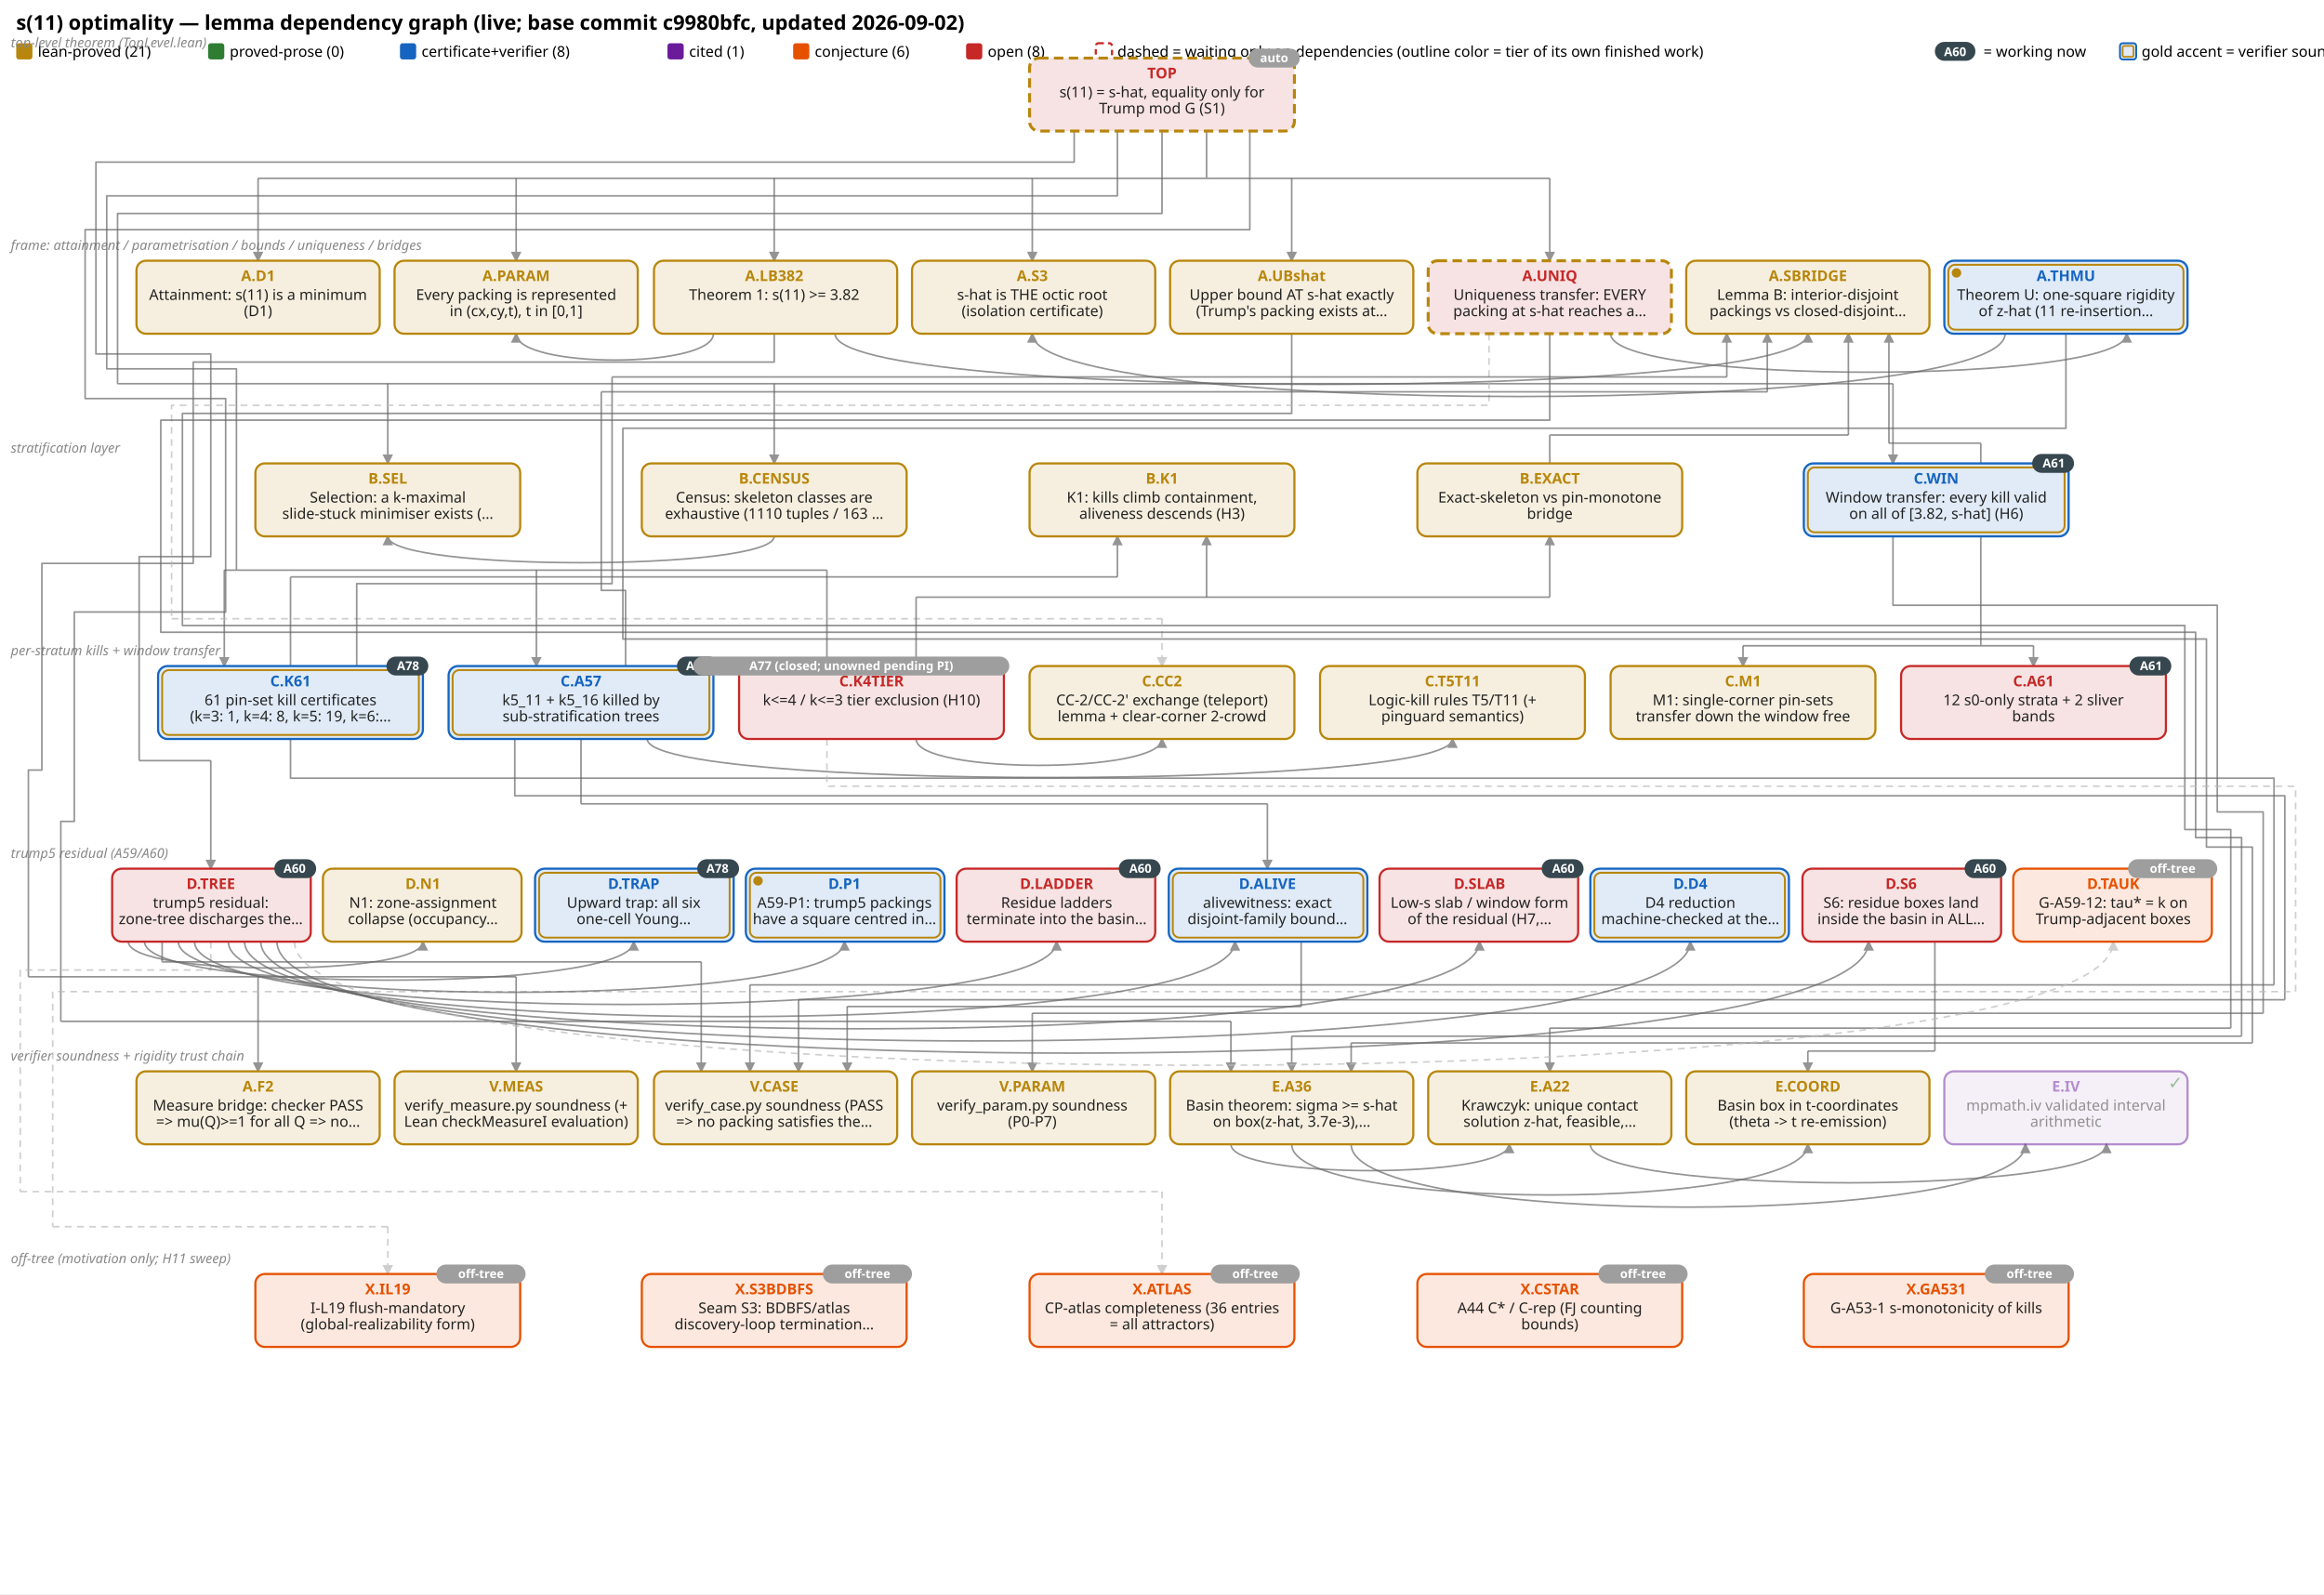
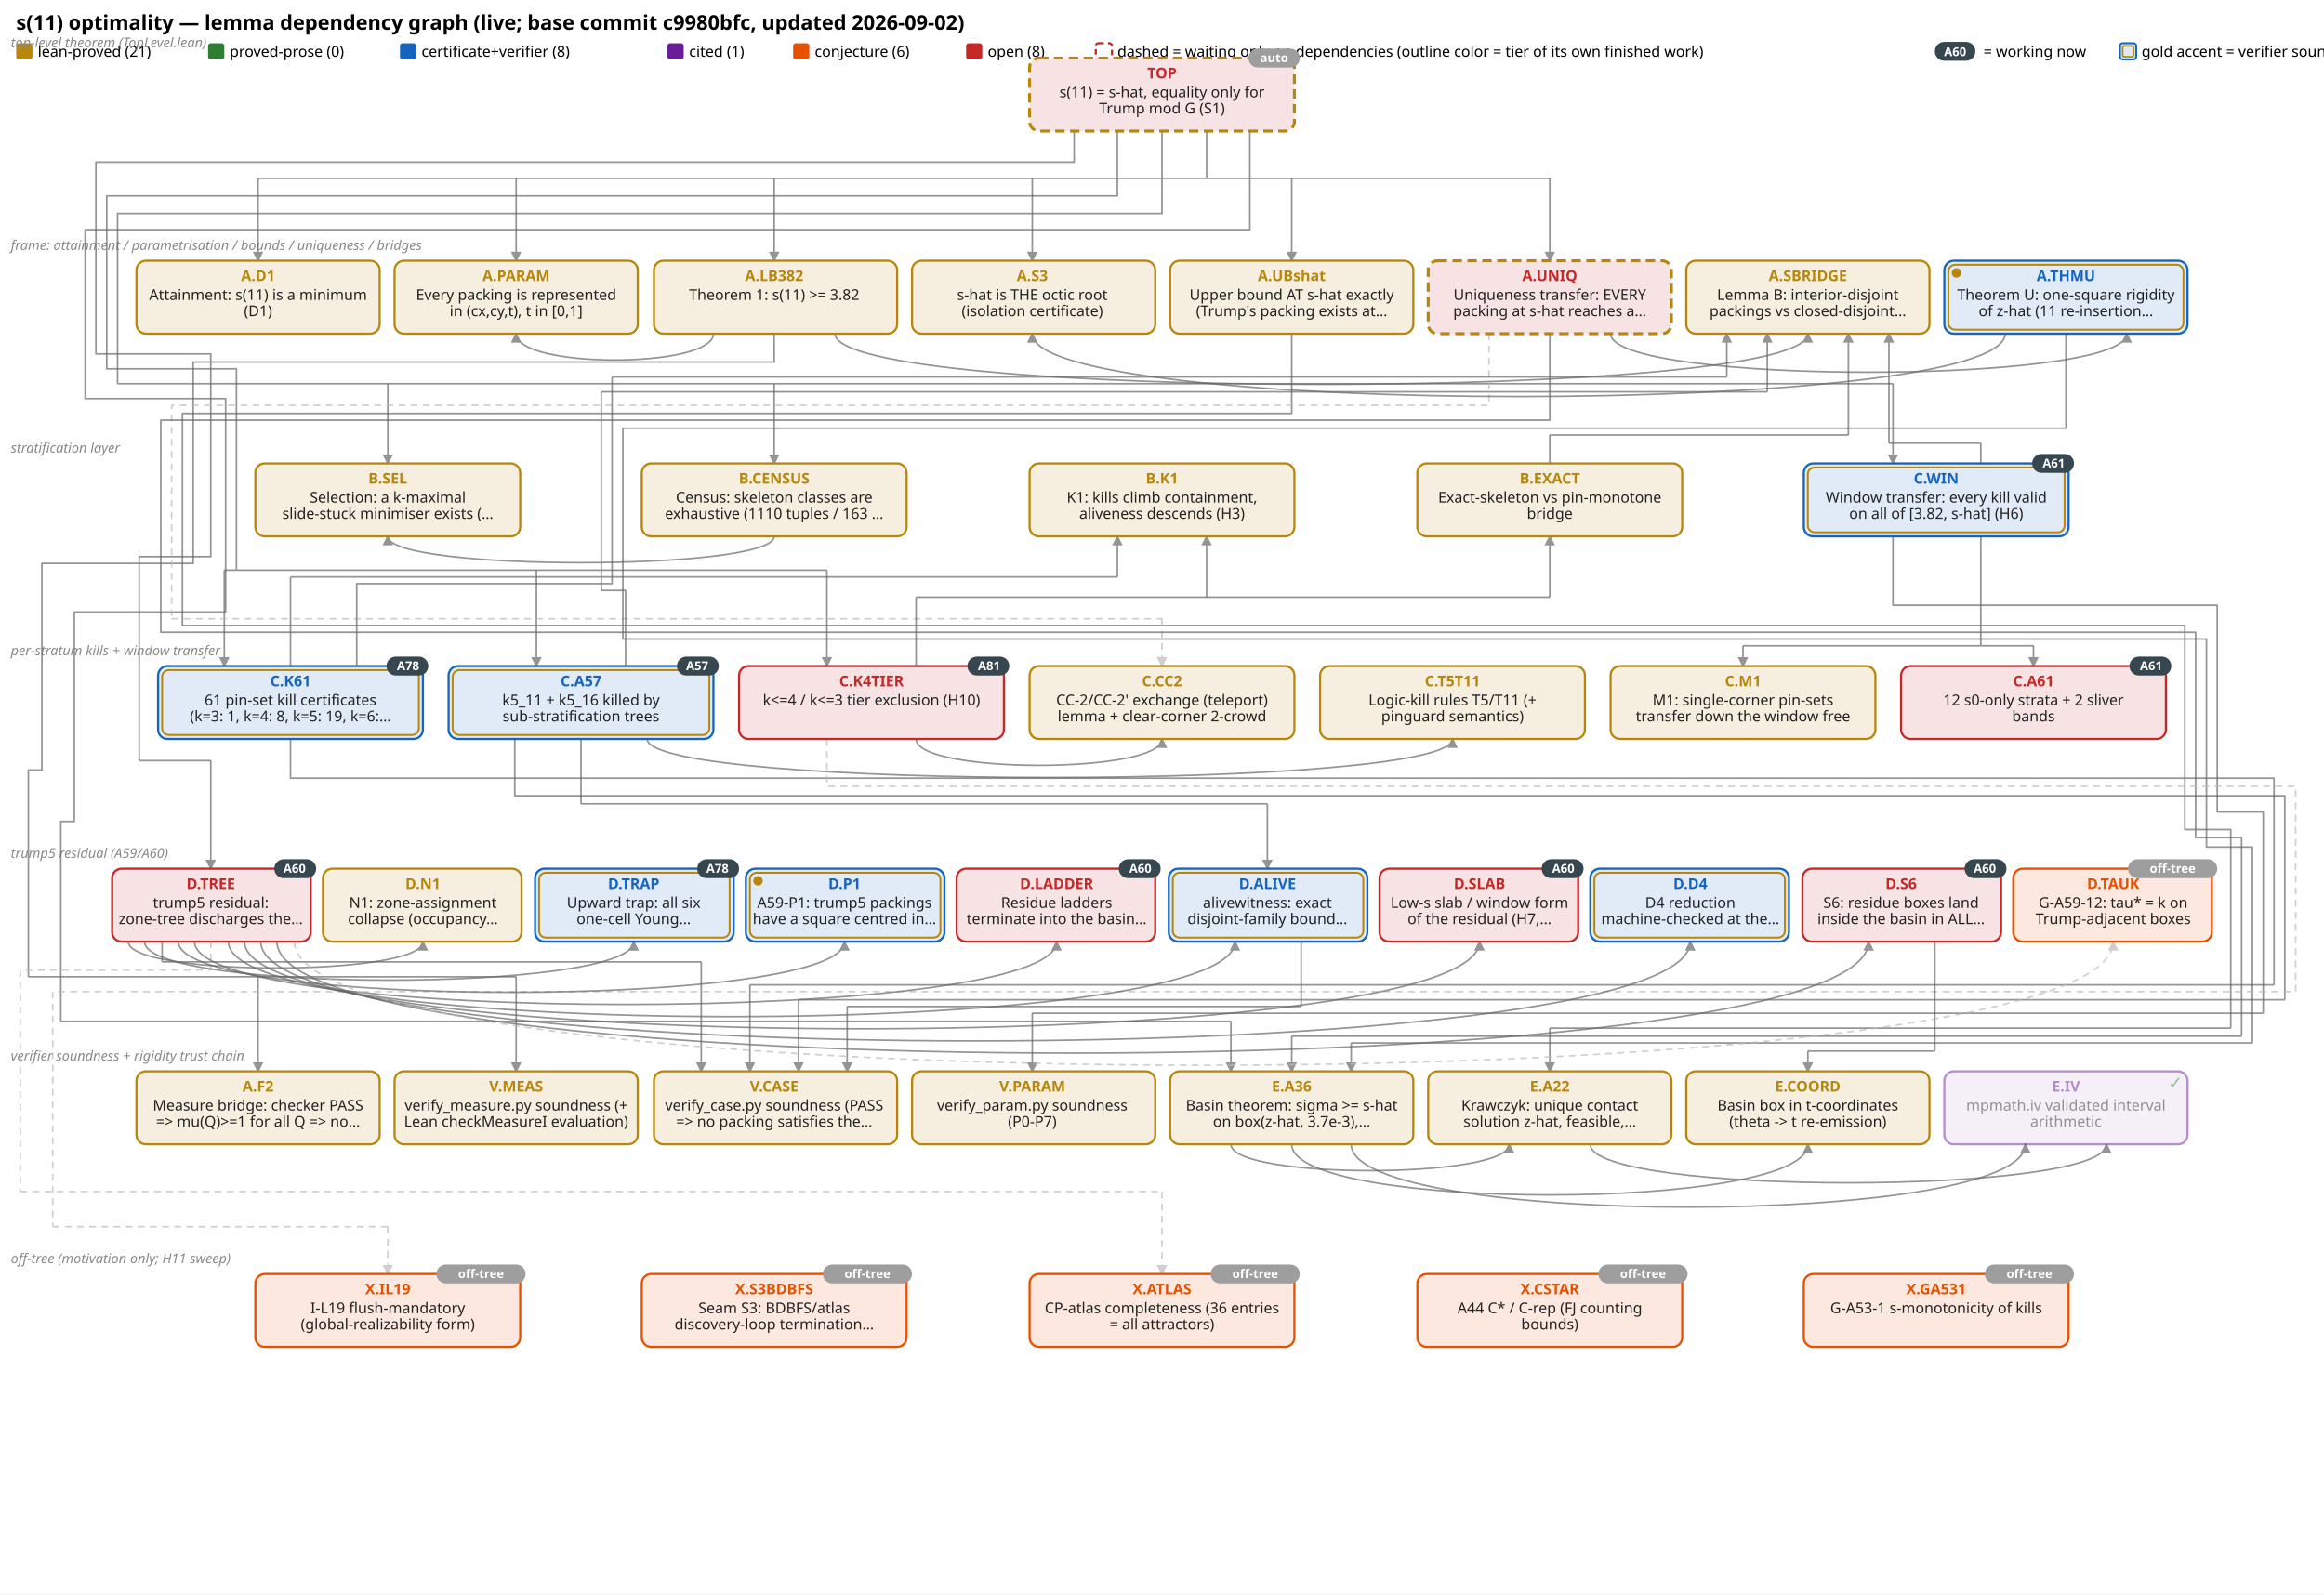
<svg xmlns="http://www.w3.org/2000/svg" width="1720" height="1180" font-family="Segoe UI, sans-serif" font-size="11">
  <defs>
    <marker id="arr" viewBox="0 0 10 10" refX="8.5" refY="5" markerWidth="6.5" markerHeight="6.5" orient="auto-start-reverse">
      <path d="M0,0 L10,5 L0,10 z" fill="#666" />
    </marker>
    <marker id="arrm" viewBox="0 0 10 10" refX="8.5" refY="5" markerWidth="6.5" markerHeight="6.5" orient="auto-start-reverse">
      <path d="M0,0 L10,5 L0,10 z" fill="#bbb" />
    </marker>
  </defs>
  <rect width="1720" height="1180" fill="white" />
  <text x="12" y="22" font-size="15" font-weight="bold">s(11) optimality — lemma dependency graph (live; base commit c9980bfc, updated 2026-09-02)</text>
  <rect x="12" y="32" width="12" height="12" fill="#b8860b" rx="2" />
  <text x="28" y="42">lean-proved (21)</text>
  <rect x="154" y="32" width="12" height="12" fill="#2e7d32" rx="2" />
  <text x="170" y="42">proved-prose (0)</text>
  <rect x="296" y="32" width="12" height="12" fill="#1565c0" rx="2" />
  <text x="312" y="42">certificate+verifier (8)</text>
  <rect x="494" y="32" width="12" height="12" fill="#6a1b9a" rx="2" />
  <text x="510" y="42">cited (1)</text>
  <rect x="587" y="32" width="12" height="12" fill="#e65100" rx="2" />
  <text x="603" y="42">conjecture (6)</text>
  <rect x="715" y="32" width="12" height="12" fill="#c62828" rx="2" />
  <text x="731" y="42">open (8)</text>
  <rect x="811" y="32" width="12" height="12" fill="none" stroke="#c62828" stroke-width="1.6" stroke-dasharray="4,3" rx="2" />
  <text x="827" y="42">dashed = waiting only on dependencies (outline color = tier of its own finished work)</text>
  <rect x="1432" y="31" width="30" height="14" rx="7" fill="#37474f" />
  <text x="1447" y="41.5" text-anchor="middle" fill="white" font-size="9" font-weight="bold">A60</text>
  <text x="1468" y="42">= working now</text>
  <rect x="1569" y="32" width="12" height="12" fill="#1565c0" fill-opacity="0.13" stroke="#1565c0" stroke-width="1.4" rx="2" />
  <rect x="1571" y="34" width="8" height="8" fill="none" stroke="#b8860b" stroke-width="1.2" rx="1" />
  <text x="1585" y="42">gold accent = verifier soundness Lean-proved · hover for details</text>
  <text x="8" y="35.0" font-size="10" fill="#888" font-style="italic">top-level theorem (TopLevel.lean)</text>
  <text x="8" y="185.0" font-size="10" fill="#888" font-style="italic">frame: attainment / parametrisation / bounds / uniqueness / bridges</text>
  <text x="8" y="335.0" font-size="10" fill="#888" font-style="italic">stratification layer</text>
  <text x="8" y="485.0" font-size="10" fill="#888" font-style="italic">per-stratum kills + window transfer</text>
  <text x="8" y="635.0" font-size="10" fill="#888" font-style="italic">trump5 residual (A59/A60)</text>
  <text x="8" y="785.0" font-size="10" fill="#888" font-style="italic">verifier soundness + rigidity trust chain</text>
  <text x="8" y="935.0" font-size="10" fill="#888" font-style="italic">off-tree (motivation only; H11 sweep)</text>
  <g>
    <path d="M 893 97 L 893 132 M 191 132 L 1147 132" fill="none" stroke="#666" stroke-width="1.2" opacity="0.7" stroke-linejoin="round" />
    <path d="M 191 132 L 191 193" fill="none" stroke="#666" stroke-width="1.2" opacity="0.7" marker-end="url(#arr)" />
    <path d="M 382 132 L 382 193" fill="none" stroke="#666" stroke-width="1.2" opacity="0.7" marker-end="url(#arr)" />
    <path d="M 573 132 L 573 193" fill="none" stroke="#666" stroke-width="1.2" opacity="0.7" marker-end="url(#arr)" />
    <path d="M 764 132 L 764 193" fill="none" stroke="#666" stroke-width="1.2" opacity="0.7" marker-end="url(#arr)" />
    <path d="M 956 132 L 956 193" fill="none" stroke="#666" stroke-width="1.2" opacity="0.7" marker-end="url(#arr)" />
    <path d="M 1147 132 L 1147 193" fill="none" stroke="#666" stroke-width="1.2" opacity="0.7" marker-end="url(#arr)" />
  </g>
  <g>
    <path d="M 860 97 L 860 158 L 87 158 L 87 284 M 87 284 L 1401 284" fill="none" stroke="#666" stroke-width="1.2" opacity="0.7" stroke-linejoin="round" />
    <path d="M 287 284 L 287 343" fill="none" stroke="#666" stroke-width="1.2" opacity="0.7" marker-end="url(#arr)" />
    <path d="M 573 284 L 573 343" fill="none" stroke="#666" stroke-width="1.2" opacity="0.7" marker-end="url(#arr)" />
    <path d="M 1401 284 L 1401 343" fill="none" stroke="#666" stroke-width="1.2" opacity="0.7" marker-end="url(#arr)" />
  </g>
  <g>
    <path d="M 827 97 L 827 145 L 79 145 L 79 273 L 175 273 L 175 422 M 166 422 L 612 422" fill="none" stroke="#666" stroke-width="1.2" opacity="0.7" stroke-linejoin="round" />
    <path d="M 166 422 L 166 493" fill="none" stroke="#666" stroke-width="1.2" opacity="0.7" marker-end="url(#arr)" />
    <path d="M 397 422 L 397 493" fill="none" stroke="#666" stroke-width="1.2" opacity="0.7" marker-end="url(#arr)" />
    <path d="M 612 422 L 612 493" fill="none" stroke="#666" stroke-width="1.2" opacity="0.7" marker-end="url(#arr)" />
  </g>
  <g>
    <path d="M 795 97 L 795 120 L 71 120 L 71 262 L 156 262 L 156 412 L 103 412 L 103 563 M 103 563 L 156 563" fill="none" stroke="#666" stroke-width="1.2" opacity="0.7" stroke-linejoin="round" />
    <path d="M 156 563 L 156 643" fill="none" stroke="#666" stroke-width="1.2" opacity="0.7" marker-end="url(#arr)" />
  </g>
  <g>
    <path d="M 925 97 L 925 170 L 63 170 L 63 295 L 167 295 L 167 453 L 55 453 L 55 608 L 45 608 L 45 756 M 45 756 L 911 756" fill="none" stroke="#666" stroke-width="1.2" opacity="0.7" stroke-linejoin="round" />
    <path d="M 911 756 L 911 793" fill="none" stroke="#666" stroke-width="1.2" opacity="0.7" marker-end="url(#arr)" />
  </g>
  <g>
    <path d="M 573 247 L 573 268 L 143 268 L 143 417 L 31 417 L 31 570 L 21 570 L 21 723 M 21 723 L 382 723" fill="none" stroke="#666" stroke-width="1.2" opacity="0.7" stroke-linejoin="round" />
    <path d="M 191 723 L 191 793" fill="none" stroke="#666" stroke-width="1.2" opacity="0.7" marker-end="url(#arr)" />
    <path d="M 382 723 L 382 793" fill="none" stroke="#666" stroke-width="1.2" opacity="0.7" marker-end="url(#arr)" />
  </g>
  <g>
    <path d="M 956 247 L 956 306 L 135 306 L 135 463 L 1617 463 L 1617 614 L 1651 614 L 1651 761 M 1147 761 L 1651 761" fill="none" stroke="#666" stroke-width="1.2" opacity="0.7" stroke-linejoin="round" />
    <path d="M 1147 761 L 1147 793" fill="none" stroke="#666" stroke-width="1.2" opacity="0.7" marker-end="url(#arr)" />
  </g>
  <g>
    <path d="M 1102 247 L 1102 300 L 127 300 L 127 458 M 127 458 L 860 458" fill="none" stroke="#bbb" stroke-width="1.2" stroke-dasharray="5,4" opacity="0.7" stroke-linejoin="round" />
    <path d="M 860 458 L 860 493" fill="none" stroke="#bbb" stroke-width="1.2" stroke-dasharray="5,4" opacity="0.7" marker-end="url(#arrm)" />
  </g>
  <g>
    <path d="M 1147 247 L 1147 311 L 119 311 L 119 468 L 1625 468 L 1625 620 L 1659 620 L 1659 767 M 956 767 L 1659 767" fill="none" stroke="#666" stroke-width="1.2" opacity="0.7" stroke-linejoin="round" />
    <path d="M 956 767 L 956 793" fill="none" stroke="#666" stroke-width="1.2" opacity="0.7" marker-end="url(#arr)" />
  </g>
  <g>
    <path d="M 1529 247 L 1529 317 L 461 317 L 461 473 L 1633 473 L 1633 627 L 1667 627 L 1667 772 M 1000 772 L 1667 772" fill="none" stroke="#666" stroke-width="1.2" opacity="0.7" stroke-linejoin="round" />
    <path d="M 1000 772 L 1000 793" fill="none" stroke="#666" stroke-width="1.2" opacity="0.7" marker-end="url(#arr)" />
  </g>
  <g>
    <path d="M 1147 343 L 1147 322 M 1147 322 L 1368 322" fill="none" stroke="#666" stroke-width="1.2" opacity="0.7" stroke-linejoin="round" />
    <path d="M 1368 322 L 1368 247" fill="none" stroke="#666" stroke-width="1.2" opacity="0.7" marker-end="url(#arr)" />
  </g>
  <g>
    <path d="M 1466 397 L 1466 478 M 1290 478 L 1505 478" fill="none" stroke="#666" stroke-width="1.2" opacity="0.7" stroke-linejoin="round" />
    <path d="M 1290 478 L 1290 493" fill="none" stroke="#666" stroke-width="1.2" opacity="0.7" marker-end="url(#arr)" />
    <path d="M 1505 478 L 1505 493" fill="none" stroke="#666" stroke-width="1.2" opacity="0.7" marker-end="url(#arr)" />
  </g>
  <g>
    <path d="M 1401 397 L 1401 448 L 1641 448 L 1641 601 L 1675 601 L 1675 750 M 764 750 L 1675 750" fill="none" stroke="#666" stroke-width="1.2" opacity="0.7" stroke-linejoin="round" />
    <path d="M 764 750 L 764 793" fill="none" stroke="#666" stroke-width="1.2" opacity="0.7" marker-end="url(#arr)" />
  </g>
  <g>
    <path d="M 1466 343 L 1466 328 M 1398 328 L 1466 328" fill="none" stroke="#666" stroke-width="1.2" opacity="0.7" stroke-linejoin="round" />
    <path d="M 1398 328 L 1398 247" fill="none" stroke="#666" stroke-width="1.2" opacity="0.7" marker-end="url(#arr)" />
  </g>
  <g>
    <path d="M 215 547 L 215 576 L 1683 576 L 1683 729 M 555 729 L 1683 729" fill="none" stroke="#666" stroke-width="1.2" opacity="0.7" stroke-linejoin="round" />
    <path d="M 555 729 L 555 793" fill="none" stroke="#666" stroke-width="1.2" opacity="0.7" marker-end="url(#arr)" />
  </g>
  <g>
    <path d="M 215 493 L 215 427 M 215 427 L 827 427" fill="none" stroke="#666" stroke-width="1.2" opacity="0.7" stroke-linejoin="round" />
    <path d="M 827 427 L 827 397" fill="none" stroke="#666" stroke-width="1.2" opacity="0.7" marker-end="url(#arr)" />
  </g>
  <g>
    <path d="M 264 493 L 264 432 L 453 432 L 453 279 M 453 279 L 1278 279" fill="none" stroke="#666" stroke-width="1.2" opacity="0.7" stroke-linejoin="round" />
    <path d="M 1278 279 L 1278 247" fill="none" stroke="#666" stroke-width="1.2" opacity="0.7" marker-end="url(#arr)" />
  </g>
  <g>
    <path d="M 381 547 L 381 589 L 1691 589 L 1691 740 M 591 740 L 1691 740" fill="none" stroke="#666" stroke-width="1.2" opacity="0.7" stroke-linejoin="round" />
    <path d="M 591 740 L 591 793" fill="none" stroke="#666" stroke-width="1.2" opacity="0.7" marker-end="url(#arr)" />
  </g>
  <g>
    <path d="M 430 547 L 430 595 M 430 595 L 938 595" fill="none" stroke="#666" stroke-width="1.2" opacity="0.7" stroke-linejoin="round" />
    <path d="M 938 595 L 938 643" fill="none" stroke="#666" stroke-width="1.2" opacity="0.7" marker-end="url(#arr)" />
  </g>
  <g>
    <path d="M 463 493 L 463 437 L 445 437 L 445 290 M 445 290 L 1308 290" fill="none" stroke="#666" stroke-width="1.2" opacity="0.7" stroke-linejoin="round" />
    <path d="M 1308 290 L 1308 247" fill="none" stroke="#666" stroke-width="1.2" opacity="0.7" marker-end="url(#arr)" />
  </g>
  <g>
    <path d="M 678 493 L 678 442 M 678 442 L 1147 442" fill="none" stroke="#666" stroke-width="1.2" opacity="0.7" stroke-linejoin="round" />
    <path d="M 893 442 L 893 397" fill="none" stroke="#666" stroke-width="1.2" opacity="0.7" marker-end="url(#arr)" />
    <path d="M 1147 442 L 1147 397" fill="none" stroke="#666" stroke-width="1.2" opacity="0.7" marker-end="url(#arr)" />
  </g>
  <g>
    <path d="M 612 547 L 612 582 L 1699 582 L 1699 734 L 39 734 L 39 908 M 39 908 L 287 908" fill="none" stroke="#bbb" stroke-width="1.2" stroke-dasharray="5,4" opacity="0.7" stroke-linejoin="round" />
    <path d="M 287 908 L 287 943" fill="none" stroke="#bbb" stroke-width="1.2" stroke-dasharray="5,4" opacity="0.7" marker-end="url(#arrm)" />
  </g>
  <g>
    <path d="M 120 697 L 120 712 M 120 712 L 519 712" fill="none" stroke="#666" stroke-width="1.2" opacity="0.7" stroke-linejoin="round" />
    <path d="M 519 712 L 519 793" fill="none" stroke="#666" stroke-width="1.2" opacity="0.7" marker-end="url(#arr)" />
  </g>
  <g>
    <path d="M 156 697 L 156 718 L 15 718 L 15 882 M 15 882 L 860 882" fill="none" stroke="#bbb" stroke-width="1.2" stroke-dasharray="5,4" opacity="0.7" stroke-linejoin="round" />
    <path d="M 860 882 L 860 943" fill="none" stroke="#bbb" stroke-width="1.2" stroke-dasharray="5,4" opacity="0.7" marker-end="url(#arrm)" />
  </g>
  <g>
    <path d="M 963 697 L 963 745 M 627 745 L 963 745" fill="none" stroke="#666" stroke-width="1.2" opacity="0.7" stroke-linejoin="round" />
    <path d="M 627 745 L 627 793" fill="none" stroke="#666" stroke-width="1.2" opacity="0.7" marker-end="url(#arr)" />
  </g>
  <g>
    <path d="M 1432 697 L 1432 778 M 1338 778 L 1432 778" fill="none" stroke="#666" stroke-width="1.2" opacity="0.7" stroke-linejoin="round" />
    <path d="M 1338 778 L 1338 793" fill="none" stroke="#666" stroke-width="1.2" opacity="0.7" marker-end="url(#arr)" />
  </g>
  <g>
    <path d="M 528 247 C 528 273 382 273 382 247" fill="none" stroke="#666" stroke-width="1.2" opacity="0.7" marker-end="url(#arr)" />
  </g>
  <g>
    <path d="M 573 397 C 573 423 287 423 287 397" fill="none" stroke="#666" stroke-width="1.2" opacity="0.7" marker-end="url(#arr)" />
  </g>
  <g>
    <path d="M 479 547 C 479 585 1075 585 1075 547" fill="none" stroke="#666" stroke-width="1.2" opacity="0.7" marker-end="url(#arr)" />
  </g>
  <g>
    <path d="M 678 547 C 678 573 860 573 860 547" fill="none" stroke="#666" stroke-width="1.2" opacity="0.7" marker-end="url(#arr)" />
  </g>
  <g>
    <path d="M 95 697 C 95 723 313 723 313 697" fill="none" stroke="#666" stroke-width="1.2" opacity="0.7" marker-end="url(#arr)" />
  </g>
  <g>
    <path d="M 107 697 C 107 735 469 735 469 697" fill="none" stroke="#666" stroke-width="1.2" opacity="0.7" marker-end="url(#arr)" />
  </g>
  <g>
    <path d="M 132 697 C 132 747 625 747 625 697" fill="none" stroke="#666" stroke-width="1.2" opacity="0.7" marker-end="url(#arr)" />
  </g>
  <g>
    <path d="M 144 697 C 144 759 782 759 782 697" fill="none" stroke="#666" stroke-width="1.2" opacity="0.7" marker-end="url(#arr)" />
  </g>
  <g>
    <path d="M 169 697 C 169 771 914 771 914 697" fill="none" stroke="#666" stroke-width="1.2" opacity="0.7" marker-end="url(#arr)" />
  </g>
  <g>
    <path d="M 181 697 C 181 783 1095 783 1095 697" fill="none" stroke="#666" stroke-width="1.2" opacity="0.7" marker-end="url(#arr)" />
  </g>
  <g>
    <path d="M 193 697 C 193 795 1251 795 1251 697" fill="none" stroke="#666" stroke-width="1.2" opacity="0.7" marker-end="url(#arr)" />
  </g>
  <g>
    <path d="M 205 697 C 205 807 1383 807 1383 697" fill="none" stroke="#666" stroke-width="1.2" opacity="0.7" marker-end="url(#arr)" />
  </g>
  <g>
    <path d="M 218 697 C 218 819 1564 819 1564 697" fill="none" stroke="#bbb" stroke-width="1.2" stroke-dasharray="5,4" opacity="0.7" marker-end="url(#arrm)" />
  </g>
  <g>
    <path d="M 911 847 C 911 873 1117 873 1117 847" fill="none" stroke="#666" stroke-width="1.2" opacity="0.7" marker-end="url(#arr)" />
  </g>
  <g>
    <path d="M 1000 847 C 1000 909 1499 909 1499 847" fill="none" stroke="#666" stroke-width="1.2" opacity="0.7" marker-end="url(#arr)" />
  </g>
  <g>
    <path d="M 956 847 C 956 897 1338 897 1338 847" fill="none" stroke="#666" stroke-width="1.2" opacity="0.7" marker-end="url(#arr)" />
  </g>
  <g>
    <path d="M 1177 847 C 1177 885 1559 885 1559 847" fill="none" stroke="#666" stroke-width="1.2" opacity="0.7" marker-end="url(#arr)" />
  </g>
  <g>
    <path d="M 618 247 C 618 297 1338 297 1338 247" fill="none" stroke="#666" stroke-width="1.2" opacity="0.7" marker-end="url(#arr)" />
  </g>
  <g>
    <path d="M 1192 247 C 1192 285 1574 285 1574 247" fill="none" stroke="#666" stroke-width="1.2" opacity="0.7" marker-end="url(#arr)" />
  </g>
  <g>
    <path d="M 1484 247 C 1484 309 764 309 764 247" fill="none" stroke="#666" stroke-width="1.2" opacity="0.7" marker-end="url(#arr)" />
  </g>
  <g>
    <rect x="762" y="43" width="196" height="54" rx="7" fill="white" />
    <rect x="762" y="43" width="196" height="54" rx="7" fill="#c62828" fill-opacity="0.13" stroke="#b8860b" stroke-width="2.2" stroke-dasharray="7,4" />
    <text x="860" y="58" text-anchor="middle" font-weight="bold" fill="#c62828">TOP</text>
    <text x="860" y="72" text-anchor="middle" fill="#222">s(11) = s-hat, equality only for</text>
    <text x="860" y="84" text-anchor="middle" fill="#222">Trump mod G (S1)</text>
    <rect x="924" y="36" width="38" height="14" rx="7" fill="#9e9e9e" />
    <text x="943" y="46" text-anchor="middle" fill="white" font-size="9" font-weight="bold">auto</text>
  </g>
  <g>
    <rect x="101" y="193" width="180" height="54" rx="7" fill="white" />
    <rect x="101" y="193" width="180" height="54" rx="7" fill="#b8860b" fill-opacity="0.13" stroke="#b8860b" stroke-width="1.6" />
    <text x="191" y="208" text-anchor="middle" font-weight="bold" fill="#b8860b">A.D1</text>
    <text x="191" y="222" text-anchor="middle" fill="#222">Attainment: s(11) is a minimum</text>
    <text x="191" y="234" text-anchor="middle" fill="#222">(D1)</text>
  </g>
  <g>
    <rect x="292" y="193" width="180" height="54" rx="7" fill="white" />
    <rect x="292" y="193" width="180" height="54" rx="7" fill="#b8860b" fill-opacity="0.13" stroke="#b8860b" stroke-width="1.6" />
    <text x="382" y="208" text-anchor="middle" font-weight="bold" fill="#b8860b">A.PARAM</text>
    <text x="382" y="222" text-anchor="middle" fill="#222">Every packing is represented</text>
    <text x="382" y="234" text-anchor="middle" fill="#222">in (cx,cy,t), t in [0,1]</text>
  </g>
  <g>
    <rect x="484" y="193" width="180" height="54" rx="7" fill="white" />
    <rect x="484" y="193" width="180" height="54" rx="7" fill="#b8860b" fill-opacity="0.13" stroke="#b8860b" stroke-width="1.6" />
    <text x="573" y="208" text-anchor="middle" font-weight="bold" fill="#b8860b">A.LB382</text>
    <text x="573" y="222" text-anchor="middle" fill="#222">Theorem 1: s(11) &gt;= 3.82</text>
  </g>
  <g>
    <rect x="675" y="193" width="180" height="54" rx="7" fill="white" />
    <rect x="675" y="193" width="180" height="54" rx="7" fill="#b8860b" fill-opacity="0.13" stroke="#b8860b" stroke-width="1.6" />
    <text x="764" y="208" text-anchor="middle" font-weight="bold" fill="#b8860b">A.S3</text>
    <text x="764" y="222" text-anchor="middle" fill="#222">s-hat is THE octic root</text>
    <text x="764" y="234" text-anchor="middle" fill="#222">(isolation certificate)</text>
  </g>
  <g>
    <rect x="866" y="193" width="180" height="54" rx="7" fill="white" />
    <rect x="866" y="193" width="180" height="54" rx="7" fill="#b8860b" fill-opacity="0.13" stroke="#b8860b" stroke-width="1.6" />
    <text x="956" y="208" text-anchor="middle" font-weight="bold" fill="#b8860b">A.UBshat</text>
    <text x="956" y="222" text-anchor="middle" fill="#222">Upper bound AT s-hat exactly</text>
    <text x="956" y="234" text-anchor="middle" fill="#222">(Trump's packing exists at…</text>
  </g>
  <g>
    <rect x="1057" y="193" width="180" height="54" rx="7" fill="white" />
    <rect x="1057" y="193" width="180" height="54" rx="7" fill="#c62828" fill-opacity="0.13" stroke="#b8860b" stroke-width="2.2" stroke-dasharray="7,4" />
    <text x="1147" y="208" text-anchor="middle" font-weight="bold" fill="#c62828">A.UNIQ</text>
    <text x="1147" y="222" text-anchor="middle" fill="#222">Uniqueness transfer: EVERY</text>
    <text x="1147" y="234" text-anchor="middle" fill="#222">packing at s-hat reaches a…</text>
  </g>
  <g>
    <rect x="1248" y="193" width="180" height="54" rx="7" fill="white" />
    <rect x="1248" y="193" width="180" height="54" rx="7" fill="#b8860b" fill-opacity="0.13" stroke="#b8860b" stroke-width="1.6" />
    <text x="1338" y="208" text-anchor="middle" font-weight="bold" fill="#b8860b">A.SBRIDGE</text>
    <text x="1338" y="222" text-anchor="middle" fill="#222">Lemma B: interior-disjoint</text>
    <text x="1338" y="234" text-anchor="middle" fill="#222">packings vs closed-disjoint…</text>
  </g>
  <g>
    <rect x="1439" y="193" width="180" height="54" rx="7" fill="white" />
    <rect x="1439" y="193" width="180" height="54" rx="7" fill="#1565c0" fill-opacity="0.13" stroke="#1565c0" stroke-width="1.6" />
    <rect x="1442" y="196" width="174" height="48" rx="5" fill="none" stroke="#b8860b" stroke-width="1.4" />
    <circle cx="1448" cy="202" r="3.5" fill="#b8860b" />
    <text x="1529" y="208" text-anchor="middle" font-weight="bold" fill="#1565c0">A.THMU</text>
    <text x="1529" y="222" text-anchor="middle" fill="#222">Theorem U: one-square rigidity</text>
    <text x="1529" y="234" text-anchor="middle" fill="#222">of z-hat (11 re-insertion…</text>
  </g>
  <g>
    <rect x="189" y="343" width="196" height="54" rx="7" fill="white" />
    <rect x="189" y="343" width="196" height="54" rx="7" fill="#b8860b" fill-opacity="0.13" stroke="#b8860b" stroke-width="1.6" />
    <text x="287" y="358" text-anchor="middle" font-weight="bold" fill="#b8860b">B.SEL</text>
    <text x="287" y="372" text-anchor="middle" fill="#222">Selection: a k-maximal</text>
    <text x="287" y="384" text-anchor="middle" fill="#222">slide-stuck minimiser exists (…</text>
  </g>
  <g>
    <rect x="475" y="343" width="196" height="54" rx="7" fill="white" />
    <rect x="475" y="343" width="196" height="54" rx="7" fill="#b8860b" fill-opacity="0.13" stroke="#b8860b" stroke-width="1.6" />
    <text x="573" y="358" text-anchor="middle" font-weight="bold" fill="#b8860b">B.CENSUS</text>
    <text x="573" y="372" text-anchor="middle" fill="#222">Census: skeleton classes are</text>
    <text x="573" y="384" text-anchor="middle" fill="#222">exhaustive (1110 tuples / 163 …</text>
  </g>
  <g>
    <rect x="762" y="343" width="196" height="54" rx="7" fill="white" />
    <rect x="762" y="343" width="196" height="54" rx="7" fill="#b8860b" fill-opacity="0.13" stroke="#b8860b" stroke-width="1.6" />
    <text x="860" y="358" text-anchor="middle" font-weight="bold" fill="#b8860b">B.K1</text>
    <text x="860" y="372" text-anchor="middle" fill="#222">K1: kills climb containment,</text>
    <text x="860" y="384" text-anchor="middle" fill="#222">aliveness descends (H3)</text>
  </g>
  <g>
    <rect x="1049" y="343" width="196" height="54" rx="7" fill="white" />
    <rect x="1049" y="343" width="196" height="54" rx="7" fill="#b8860b" fill-opacity="0.13" stroke="#b8860b" stroke-width="1.6" />
    <text x="1147" y="358" text-anchor="middle" font-weight="bold" fill="#b8860b">B.EXACT</text>
    <text x="1147" y="372" text-anchor="middle" fill="#222">Exact-skeleton vs pin-monotone</text>
    <text x="1147" y="384" text-anchor="middle" fill="#222">bridge</text>
  </g>
  <g>
    <rect x="1335" y="343" width="196" height="54" rx="7" fill="white" />
    <rect x="1335" y="343" width="196" height="54" rx="7" fill="#1565c0" fill-opacity="0.13" stroke="#1565c0" stroke-width="1.6" />
    <rect x="1338" y="346" width="190" height="48" rx="5" fill="none" stroke="#b8860b" stroke-width="1.4" />
    <text x="1433" y="358" text-anchor="middle" font-weight="bold" fill="#1565c0">C.WIN</text>
    <text x="1433" y="372" text-anchor="middle" fill="#222">Window transfer: every kill valid</text>
    <text x="1433" y="384" text-anchor="middle" fill="#222">on all of [3.82, s-hat] (H6)</text>
    <rect x="1504" y="336" width="31" height="14" rx="7" fill="#37474f" />
    <text x="1520" y="346" text-anchor="middle" fill="white" font-size="9" font-weight="bold">A61</text>
  </g>
  <g>
    <rect x="117" y="493" width="196" height="54" rx="7" fill="white" />
    <rect x="117" y="493" width="196" height="54" rx="7" fill="#1565c0" fill-opacity="0.13" stroke="#1565c0" stroke-width="1.6" />
    <rect x="120" y="496" width="190" height="48" rx="5" fill="none" stroke="#b8860b" stroke-width="1.4" />
    <text x="215" y="508" text-anchor="middle" font-weight="bold" fill="#1565c0">C.K61</text>
    <text x="215" y="522" text-anchor="middle" fill="#222">61 pin-set kill certificates</text>
    <text x="215" y="534" text-anchor="middle" fill="#222">(k=3: 1, k=4: 8, k=5: 19, k=6:…</text>
    <rect x="286" y="486" width="31" height="14" rx="7" fill="#37474f" />
    <text x="302" y="496" text-anchor="middle" fill="white" font-size="9" font-weight="bold">A78</text>
  </g>
  <g>
    <rect x="332" y="493" width="196" height="54" rx="7" fill="white" />
    <rect x="332" y="493" width="196" height="54" rx="7" fill="#1565c0" fill-opacity="0.13" stroke="#1565c0" stroke-width="1.6" />
    <rect x="335" y="496" width="190" height="48" rx="5" fill="none" stroke="#b8860b" stroke-width="1.4" />
    <text x="430" y="508" text-anchor="middle" font-weight="bold" fill="#1565c0">C.A57</text>
    <text x="430" y="522" text-anchor="middle" fill="#222">k5_11 + k5_16 killed by</text>
    <text x="430" y="534" text-anchor="middle" fill="#222">sub-stratification trees</text>
    <rect x="501" y="486" width="31" height="14" rx="7" fill="#37474f" />
    <text x="516" y="496" text-anchor="middle" fill="white" font-size="9" font-weight="bold">A57</text>
  </g>
  <g>
    <rect x="547" y="493" width="196" height="54" rx="7" fill="white" />
    <rect x="547" y="493" width="196" height="54" rx="7" fill="#c62828" fill-opacity="0.13" stroke="#c62828" stroke-width="1.6" />
    <text x="645" y="508" text-anchor="middle" font-weight="bold" fill="#c62828">C.K4TIER</text>
    <text x="645" y="522" text-anchor="middle" fill="#222">k&lt;=4 / k&lt;=3 tier exclusion (H10)</text>
-     <rect x="513" y="486" width="234" height="14" rx="7" fill="#9e9e9e" />
-     <text x="630" y="496" text-anchor="middle" fill="white" font-size="9" font-weight="bold">A77 (closed; unowned pending PI)</text>
+     <rect x="716" y="486" width="31" height="14" rx="7" fill="#37474f" />
+     <text x="732" y="496" text-anchor="middle" fill="white" font-size="9" font-weight="bold">A81</text>
  </g>
  <g>
    <rect x="762" y="493" width="196" height="54" rx="7" fill="white" />
    <rect x="762" y="493" width="196" height="54" rx="7" fill="#b8860b" fill-opacity="0.13" stroke="#b8860b" stroke-width="1.6" />
    <text x="860" y="508" text-anchor="middle" font-weight="bold" fill="#b8860b">C.CC2</text>
    <text x="860" y="522" text-anchor="middle" fill="#222">CC-2/CC-2' exchange (teleport)</text>
    <text x="860" y="534" text-anchor="middle" fill="#222">lemma + clear-corner 2-crowd</text>
  </g>
  <g>
    <rect x="977" y="493" width="196" height="54" rx="7" fill="white" />
    <rect x="977" y="493" width="196" height="54" rx="7" fill="#b8860b" fill-opacity="0.13" stroke="#b8860b" stroke-width="1.6" />
    <text x="1075" y="508" text-anchor="middle" font-weight="bold" fill="#b8860b">C.T5T11</text>
    <text x="1075" y="522" text-anchor="middle" fill="#222">Logic-kill rules T5/T11 (+</text>
    <text x="1075" y="534" text-anchor="middle" fill="#222">pinguard semantics)</text>
  </g>
  <g>
    <rect x="1192" y="493" width="196" height="54" rx="7" fill="white" />
    <rect x="1192" y="493" width="196" height="54" rx="7" fill="#b8860b" fill-opacity="0.13" stroke="#b8860b" stroke-width="1.6" />
    <text x="1290" y="508" text-anchor="middle" font-weight="bold" fill="#b8860b">C.M1</text>
    <text x="1290" y="522" text-anchor="middle" fill="#222">M1: single-corner pin-sets</text>
    <text x="1290" y="534" text-anchor="middle" fill="#222">transfer down the window free</text>
  </g>
  <g>
    <rect x="1407" y="493" width="196" height="54" rx="7" fill="white" />
    <rect x="1407" y="493" width="196" height="54" rx="7" fill="#c62828" fill-opacity="0.13" stroke="#c62828" stroke-width="1.6" />
    <text x="1505" y="508" text-anchor="middle" font-weight="bold" fill="#c62828">C.A61</text>
    <text x="1505" y="522" text-anchor="middle" fill="#222">12 s0-only strata + 2 sliver</text>
    <text x="1505" y="534" text-anchor="middle" fill="#222">bands</text>
    <rect x="1576" y="486" width="31" height="14" rx="7" fill="#37474f" />
    <text x="1592" y="496" text-anchor="middle" fill="white" font-size="9" font-weight="bold">A61</text>
  </g>
  <g>
    <rect x="83" y="643" width="147" height="54" rx="7" fill="white" />
    <rect x="83" y="643" width="147" height="54" rx="7" fill="#c62828" fill-opacity="0.13" stroke="#c62828" stroke-width="1.6" />
    <text x="156" y="658" text-anchor="middle" font-weight="bold" fill="#c62828">D.TREE</text>
    <text x="156" y="672" text-anchor="middle" fill="#222">trump5 residual:</text>
    <text x="156" y="684" text-anchor="middle" fill="#222">zone-tree discharges the…</text>
    <rect x="203" y="636" width="31" height="14" rx="7" fill="#37474f" />
    <text x="218" y="646" text-anchor="middle" fill="white" font-size="9" font-weight="bold">A60</text>
  </g>
  <g>
    <rect x="239" y="643" width="147" height="54" rx="7" fill="white" />
    <rect x="239" y="643" width="147" height="54" rx="7" fill="#b8860b" fill-opacity="0.13" stroke="#b8860b" stroke-width="1.6" />
    <text x="313" y="658" text-anchor="middle" font-weight="bold" fill="#b8860b">D.N1</text>
    <text x="313" y="672" text-anchor="middle" fill="#222">N1: zone-assignment</text>
    <text x="313" y="684" text-anchor="middle" fill="#222">collapse (occupancy…</text>
  </g>
  <g>
    <rect x="396" y="643" width="147" height="54" rx="7" fill="white" />
    <rect x="396" y="643" width="147" height="54" rx="7" fill="#1565c0" fill-opacity="0.13" stroke="#1565c0" stroke-width="1.6" />
    <rect x="399" y="646" width="141" height="48" rx="5" fill="none" stroke="#b8860b" stroke-width="1.4" />
    <text x="469" y="658" text-anchor="middle" font-weight="bold" fill="#1565c0">D.TRAP</text>
    <text x="469" y="672" text-anchor="middle" fill="#222">Upward trap: all six</text>
    <text x="469" y="684" text-anchor="middle" fill="#222">one-cell Young…</text>
    <rect x="516" y="636" width="31" height="14" rx="7" fill="#37474f" />
    <text x="531" y="646" text-anchor="middle" fill="white" font-size="9" font-weight="bold">A78</text>
  </g>
  <g>
    <rect x="552" y="643" width="147" height="54" rx="7" fill="white" />
    <rect x="552" y="643" width="147" height="54" rx="7" fill="#1565c0" fill-opacity="0.13" stroke="#1565c0" stroke-width="1.6" />
    <rect x="555" y="646" width="141" height="48" rx="5" fill="none" stroke="#b8860b" stroke-width="1.4" />
    <circle cx="561" cy="652" r="3.5" fill="#b8860b" />
    <text x="625" y="658" text-anchor="middle" font-weight="bold" fill="#1565c0">D.P1</text>
    <text x="625" y="672" text-anchor="middle" fill="#222">A59-P1: trump5 packings</text>
    <text x="625" y="684" text-anchor="middle" fill="#222">have a square centred in…</text>
  </g>
  <g>
    <rect x="708" y="643" width="147" height="54" rx="7" fill="white" />
    <rect x="708" y="643" width="147" height="54" rx="7" fill="#c62828" fill-opacity="0.13" stroke="#c62828" stroke-width="1.6" />
    <text x="782" y="658" text-anchor="middle" font-weight="bold" fill="#c62828">D.LADDER</text>
    <text x="782" y="672" text-anchor="middle" fill="#222">Residue ladders</text>
    <text x="782" y="684" text-anchor="middle" fill="#222">terminate into the basin…</text>
    <rect x="828" y="636" width="31" height="14" rx="7" fill="#37474f" />
    <text x="844" y="646" text-anchor="middle" fill="white" font-size="9" font-weight="bold">A60</text>
  </g>
  <g>
    <rect x="865" y="643" width="147" height="54" rx="7" fill="white" />
    <rect x="865" y="643" width="147" height="54" rx="7" fill="#1565c0" fill-opacity="0.13" stroke="#1565c0" stroke-width="1.6" />
    <rect x="868" y="646" width="141" height="48" rx="5" fill="none" stroke="#b8860b" stroke-width="1.4" />
    <text x="938" y="658" text-anchor="middle" font-weight="bold" fill="#1565c0">D.ALIVE</text>
    <text x="938" y="672" text-anchor="middle" fill="#222">alivewitness: exact</text>
    <text x="938" y="684" text-anchor="middle" fill="#222">disjoint-family bound…</text>
  </g>
  <g>
    <rect x="1021" y="643" width="147" height="54" rx="7" fill="white" />
    <rect x="1021" y="643" width="147" height="54" rx="7" fill="#c62828" fill-opacity="0.13" stroke="#c62828" stroke-width="1.6" />
    <text x="1095" y="658" text-anchor="middle" font-weight="bold" fill="#c62828">D.SLAB</text>
    <text x="1095" y="672" text-anchor="middle" fill="#222">Low-s slab / window form</text>
    <text x="1095" y="684" text-anchor="middle" fill="#222">of the residual (H7,…</text>
    <rect x="1141" y="636" width="31" height="14" rx="7" fill="#37474f" />
    <text x="1157" y="646" text-anchor="middle" fill="white" font-size="9" font-weight="bold">A60</text>
  </g>
  <g>
    <rect x="1177" y="643" width="147" height="54" rx="7" fill="white" />
    <rect x="1177" y="643" width="147" height="54" rx="7" fill="#1565c0" fill-opacity="0.13" stroke="#1565c0" stroke-width="1.6" />
    <rect x="1180" y="646" width="141" height="48" rx="5" fill="none" stroke="#b8860b" stroke-width="1.4" />
    <text x="1251" y="658" text-anchor="middle" font-weight="bold" fill="#1565c0">D.D4</text>
    <text x="1251" y="672" text-anchor="middle" fill="#222">D4 reduction</text>
    <text x="1251" y="684" text-anchor="middle" fill="#222">machine-checked at the…</text>
  </g>
  <g>
    <rect x="1334" y="643" width="147" height="54" rx="7" fill="white" />
    <rect x="1334" y="643" width="147" height="54" rx="7" fill="#c62828" fill-opacity="0.13" stroke="#c62828" stroke-width="1.6" />
    <text x="1407" y="658" text-anchor="middle" font-weight="bold" fill="#c62828">D.S6</text>
    <text x="1407" y="672" text-anchor="middle" fill="#222">S6: residue boxes land</text>
    <text x="1407" y="684" text-anchor="middle" fill="#222">inside the basin in ALL…</text>
    <rect x="1454" y="636" width="31" height="14" rx="7" fill="#37474f" />
    <text x="1469" y="646" text-anchor="middle" fill="white" font-size="9" font-weight="bold">A60</text>
  </g>
  <g>
    <rect x="1490" y="643" width="147" height="54" rx="7" fill="white" />
    <rect x="1490" y="643" width="147" height="54" rx="7" fill="#e65100" fill-opacity="0.13" stroke="#e65100" stroke-width="1.6" />
    <text x="1564" y="658" text-anchor="middle" font-weight="bold" fill="#e65100">D.TAUK</text>
    <text x="1564" y="672" text-anchor="middle" fill="#222">G-A59-12: tau* = k on</text>
    <text x="1564" y="684" text-anchor="middle" fill="#222">Trump-adjacent boxes</text>
    <rect x="1575" y="636" width="66" height="14" rx="7" fill="#9e9e9e" />
    <text x="1608" y="646" text-anchor="middle" fill="white" font-size="9" font-weight="bold">off-tree</text>
  </g>
  <g>
    <rect x="101" y="793" width="180" height="54" rx="7" fill="white" />
    <rect x="101" y="793" width="180" height="54" rx="7" fill="#b8860b" fill-opacity="0.13" stroke="#b8860b" stroke-width="1.6" />
    <text x="191" y="808" text-anchor="middle" font-weight="bold" fill="#b8860b">A.F2</text>
    <text x="191" y="822" text-anchor="middle" fill="#222">Measure bridge: checker PASS</text>
    <text x="191" y="834" text-anchor="middle" fill="#222">=&gt; mu(Q)&gt;=1 for all Q =&gt; no…</text>
  </g>
  <g>
    <rect x="292" y="793" width="180" height="54" rx="7" fill="white" />
    <rect x="292" y="793" width="180" height="54" rx="7" fill="#b8860b" fill-opacity="0.13" stroke="#b8860b" stroke-width="1.6" />
    <text x="382" y="808" text-anchor="middle" font-weight="bold" fill="#b8860b">V.MEAS</text>
    <text x="382" y="822" text-anchor="middle" fill="#222">verify_measure.py soundness (+</text>
    <text x="382" y="834" text-anchor="middle" fill="#222">Lean checkMeasureI evaluation)</text>
  </g>
  <g>
    <rect x="484" y="793" width="180" height="54" rx="7" fill="white" />
    <rect x="484" y="793" width="180" height="54" rx="7" fill="#b8860b" fill-opacity="0.13" stroke="#b8860b" stroke-width="1.6" />
    <text x="573" y="808" text-anchor="middle" font-weight="bold" fill="#b8860b">V.CASE</text>
    <text x="573" y="822" text-anchor="middle" fill="#222">verify_case.py soundness (PASS</text>
    <text x="573" y="834" text-anchor="middle" fill="#222">=&gt; no packing satisfies the…</text>
  </g>
  <g>
    <rect x="675" y="793" width="180" height="54" rx="7" fill="white" />
    <rect x="675" y="793" width="180" height="54" rx="7" fill="#b8860b" fill-opacity="0.13" stroke="#b8860b" stroke-width="1.6" />
    <text x="764" y="808" text-anchor="middle" font-weight="bold" fill="#b8860b">V.PARAM</text>
    <text x="764" y="822" text-anchor="middle" fill="#222">verify_param.py soundness</text>
    <text x="764" y="834" text-anchor="middle" fill="#222">(P0-P7)</text>
  </g>
  <g>
    <rect x="866" y="793" width="180" height="54" rx="7" fill="white" />
    <rect x="866" y="793" width="180" height="54" rx="7" fill="#b8860b" fill-opacity="0.13" stroke="#b8860b" stroke-width="1.6" />
    <text x="956" y="808" text-anchor="middle" font-weight="bold" fill="#b8860b">E.A36</text>
    <text x="956" y="822" text-anchor="middle" fill="#222">Basin theorem: sigma &gt;= s-hat</text>
    <text x="956" y="834" text-anchor="middle" fill="#222">on box(z-hat, 3.7e-3),…</text>
  </g>
  <g>
    <rect x="1057" y="793" width="180" height="54" rx="7" fill="white" />
    <rect x="1057" y="793" width="180" height="54" rx="7" fill="#b8860b" fill-opacity="0.13" stroke="#b8860b" stroke-width="1.6" />
    <text x="1147" y="808" text-anchor="middle" font-weight="bold" fill="#b8860b">E.A22</text>
    <text x="1147" y="822" text-anchor="middle" fill="#222">Krawczyk: unique contact</text>
    <text x="1147" y="834" text-anchor="middle" fill="#222">solution z-hat, feasible,…</text>
  </g>
  <g>
    <rect x="1248" y="793" width="180" height="54" rx="7" fill="white" />
    <rect x="1248" y="793" width="180" height="54" rx="7" fill="#b8860b" fill-opacity="0.13" stroke="#b8860b" stroke-width="1.6" />
    <text x="1338" y="808" text-anchor="middle" font-weight="bold" fill="#b8860b">E.COORD</text>
    <text x="1338" y="822" text-anchor="middle" fill="#222">Basin box in t-coordinates</text>
    <text x="1338" y="834" text-anchor="middle" fill="#222">(theta -&gt; t re-emission)</text>
  </g>
  <g>
    <g opacity="0.5">
      <rect x="1439" y="793" width="180" height="54" rx="7" fill="white" />
      <rect x="1439" y="793" width="180" height="54" rx="7" fill="#6a1b9a" fill-opacity="0.13" stroke="#6a1b9a" stroke-width="1.6" />
      <text x="1610" y="806" text-anchor="middle" fill="#2e7d32" font-size="13" font-weight="bold">✓</text>
      <text x="1529" y="808" text-anchor="middle" font-weight="bold" fill="#6a1b9a">E.IV</text>
      <text x="1529" y="822" text-anchor="middle" fill="#222">mpmath.iv validated interval</text>
      <text x="1529" y="834" text-anchor="middle" fill="#222">arithmetic</text>
    </g>
  </g>
  <g>
    <rect x="189" y="943" width="196" height="54" rx="7" fill="white" />
    <rect x="189" y="943" width="196" height="54" rx="7" fill="#e65100" fill-opacity="0.13" stroke="#e65100" stroke-width="1.6" />
    <text x="287" y="958" text-anchor="middle" font-weight="bold" fill="#e65100">X.IL19</text>
    <text x="287" y="972" text-anchor="middle" fill="#222">I-L19 flush-mandatory</text>
    <text x="287" y="984" text-anchor="middle" fill="#222">(global-realizability form)</text>
    <rect x="323" y="936" width="66" height="14" rx="7" fill="#9e9e9e" />
    <text x="356" y="946" text-anchor="middle" fill="white" font-size="9" font-weight="bold">off-tree</text>
  </g>
  <g>
    <rect x="475" y="943" width="196" height="54" rx="7" fill="white" />
    <rect x="475" y="943" width="196" height="54" rx="7" fill="#e65100" fill-opacity="0.13" stroke="#e65100" stroke-width="1.6" />
    <text x="573" y="958" text-anchor="middle" font-weight="bold" fill="#e65100">X.S3BDBFS</text>
    <text x="573" y="972" text-anchor="middle" fill="#222">Seam S3: BDBFS/atlas</text>
    <text x="573" y="984" text-anchor="middle" fill="#222">discovery-loop termination…</text>
    <rect x="609" y="936" width="66" height="14" rx="7" fill="#9e9e9e" />
    <text x="642" y="946" text-anchor="middle" fill="white" font-size="9" font-weight="bold">off-tree</text>
  </g>
  <g>
    <rect x="762" y="943" width="196" height="54" rx="7" fill="white" />
    <rect x="762" y="943" width="196" height="54" rx="7" fill="#e65100" fill-opacity="0.13" stroke="#e65100" stroke-width="1.6" />
    <text x="860" y="958" text-anchor="middle" font-weight="bold" fill="#e65100">X.ATLAS</text>
    <text x="860" y="972" text-anchor="middle" fill="#222">CP-atlas completeness (36 entries</text>
    <text x="860" y="984" text-anchor="middle" fill="#222">= all attractors)</text>
    <rect x="896" y="936" width="66" height="14" rx="7" fill="#9e9e9e" />
    <text x="929" y="946" text-anchor="middle" fill="white" font-size="9" font-weight="bold">off-tree</text>
  </g>
  <g>
    <rect x="1049" y="943" width="196" height="54" rx="7" fill="white" />
    <rect x="1049" y="943" width="196" height="54" rx="7" fill="#e65100" fill-opacity="0.13" stroke="#e65100" stroke-width="1.6" />
    <text x="1147" y="958" text-anchor="middle" font-weight="bold" fill="#e65100">X.CSTAR</text>
    <text x="1147" y="972" text-anchor="middle" fill="#222">A44 C* / C-rep (FJ counting</text>
    <text x="1147" y="984" text-anchor="middle" fill="#222">bounds)</text>
    <rect x="1183" y="936" width="66" height="14" rx="7" fill="#9e9e9e" />
    <text x="1216" y="946" text-anchor="middle" fill="white" font-size="9" font-weight="bold">off-tree</text>
  </g>
  <g>
    <rect x="1335" y="943" width="196" height="54" rx="7" fill="white" />
    <rect x="1335" y="943" width="196" height="54" rx="7" fill="#e65100" fill-opacity="0.13" stroke="#e65100" stroke-width="1.6" />
    <text x="1433" y="958" text-anchor="middle" font-weight="bold" fill="#e65100">X.GA531</text>
    <text x="1433" y="972" text-anchor="middle" fill="#222">G-A53-1 s-monotonicity of kills</text>
    <rect x="1469" y="936" width="66" height="14" rx="7" fill="#9e9e9e" />
    <text x="1502" y="946" text-anchor="middle" fill="white" font-size="9" font-weight="bold">off-tree</text>
  </g>
</svg>
